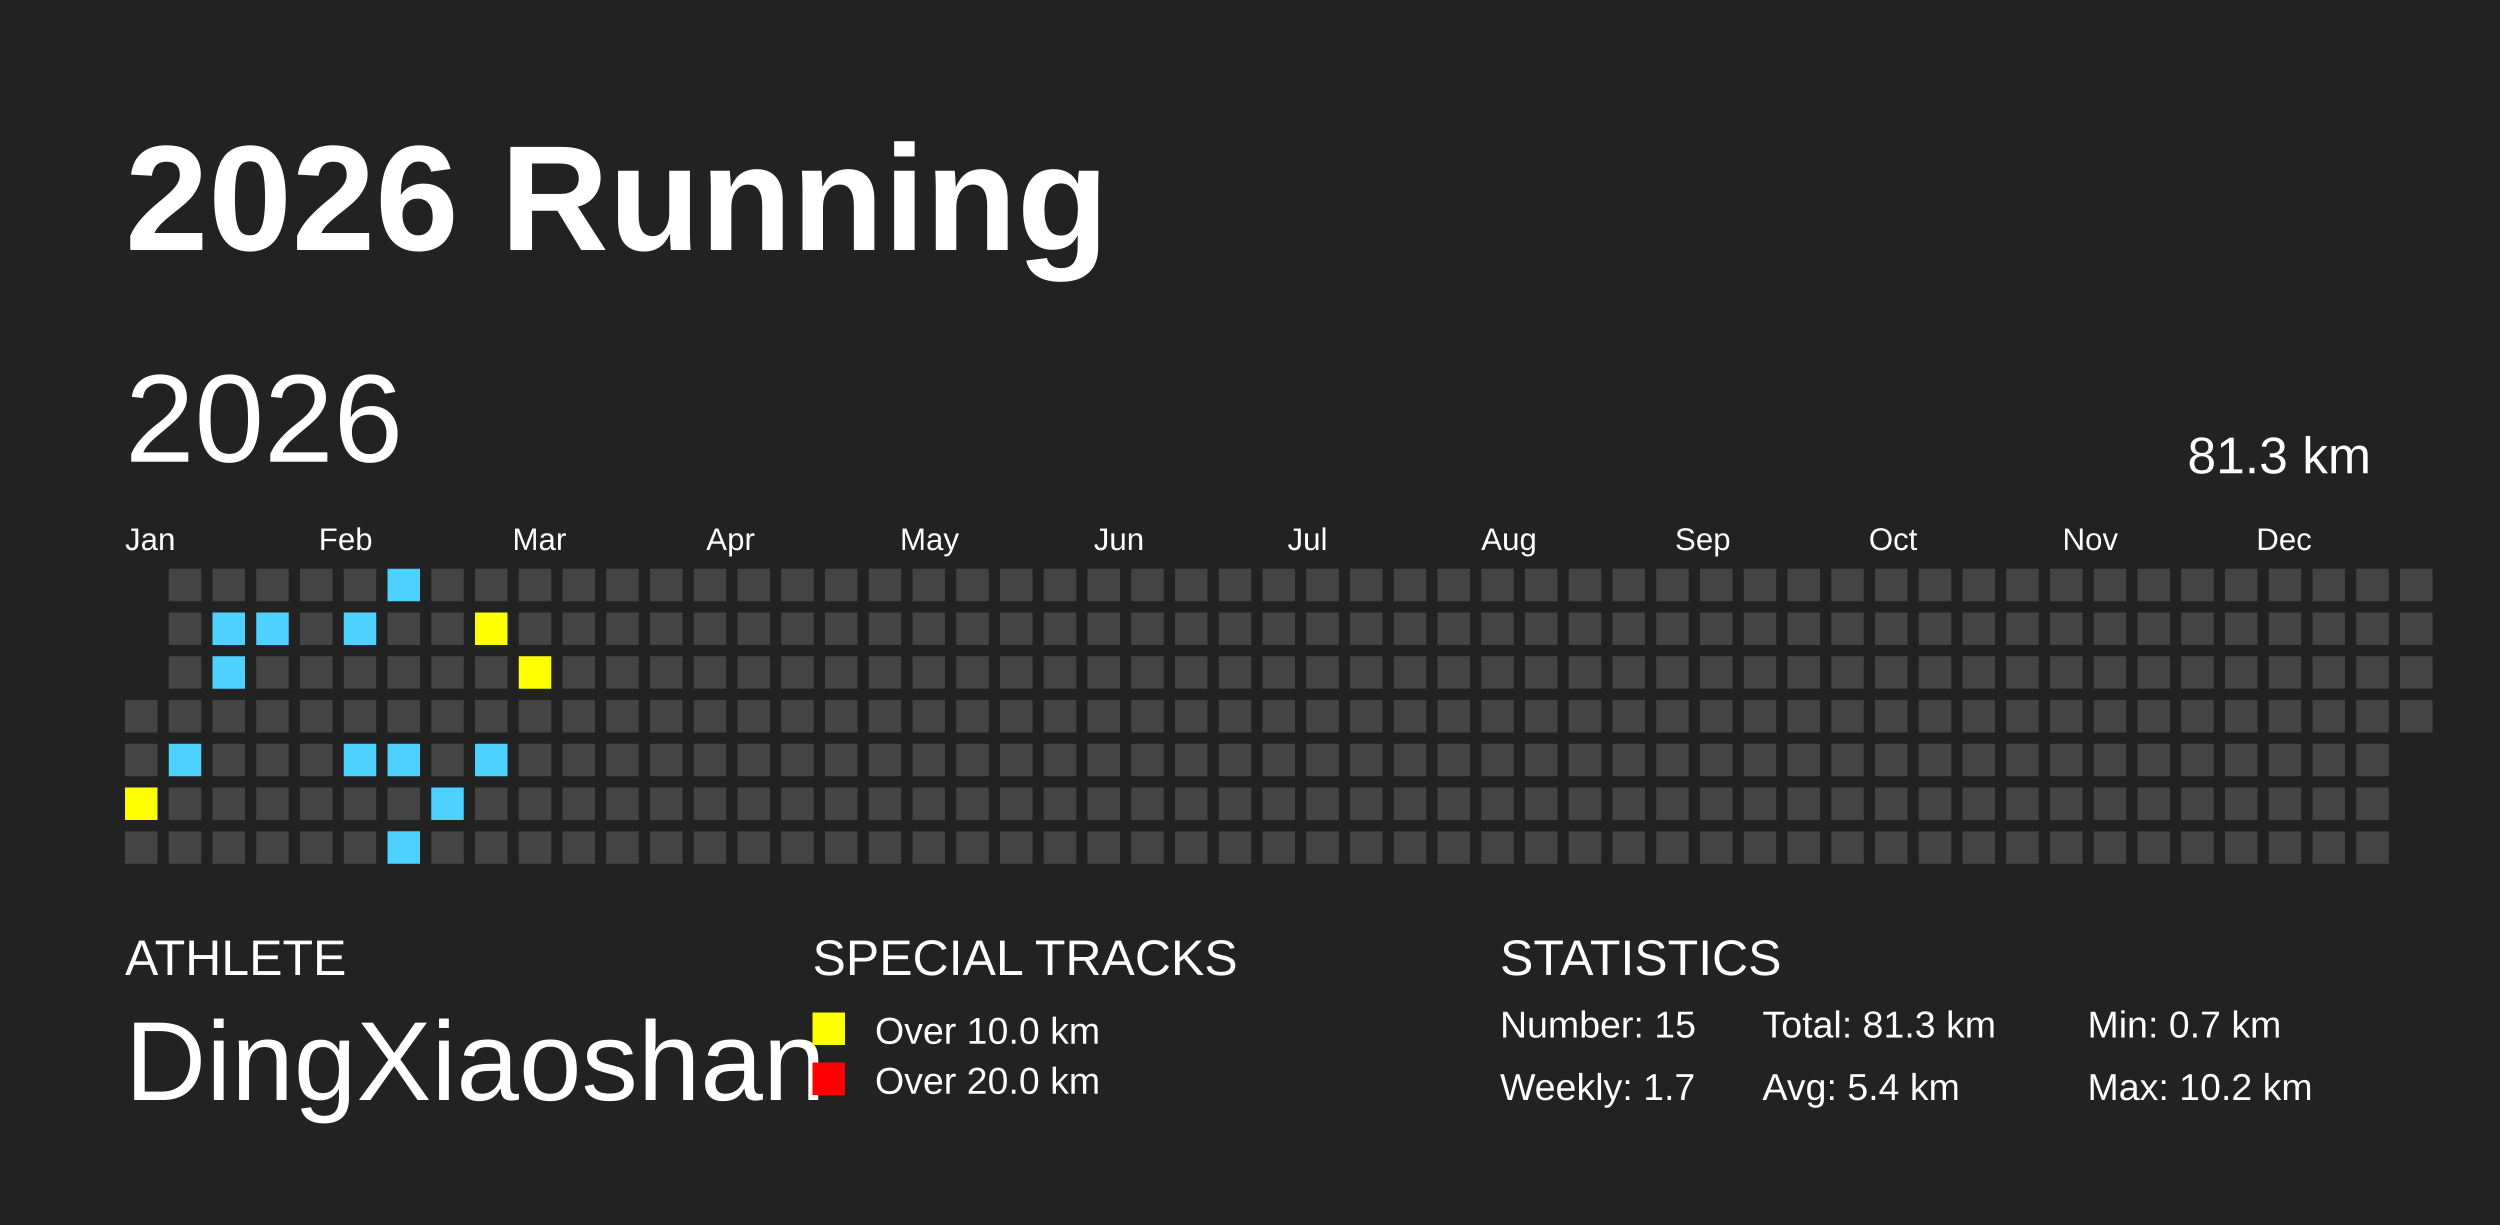
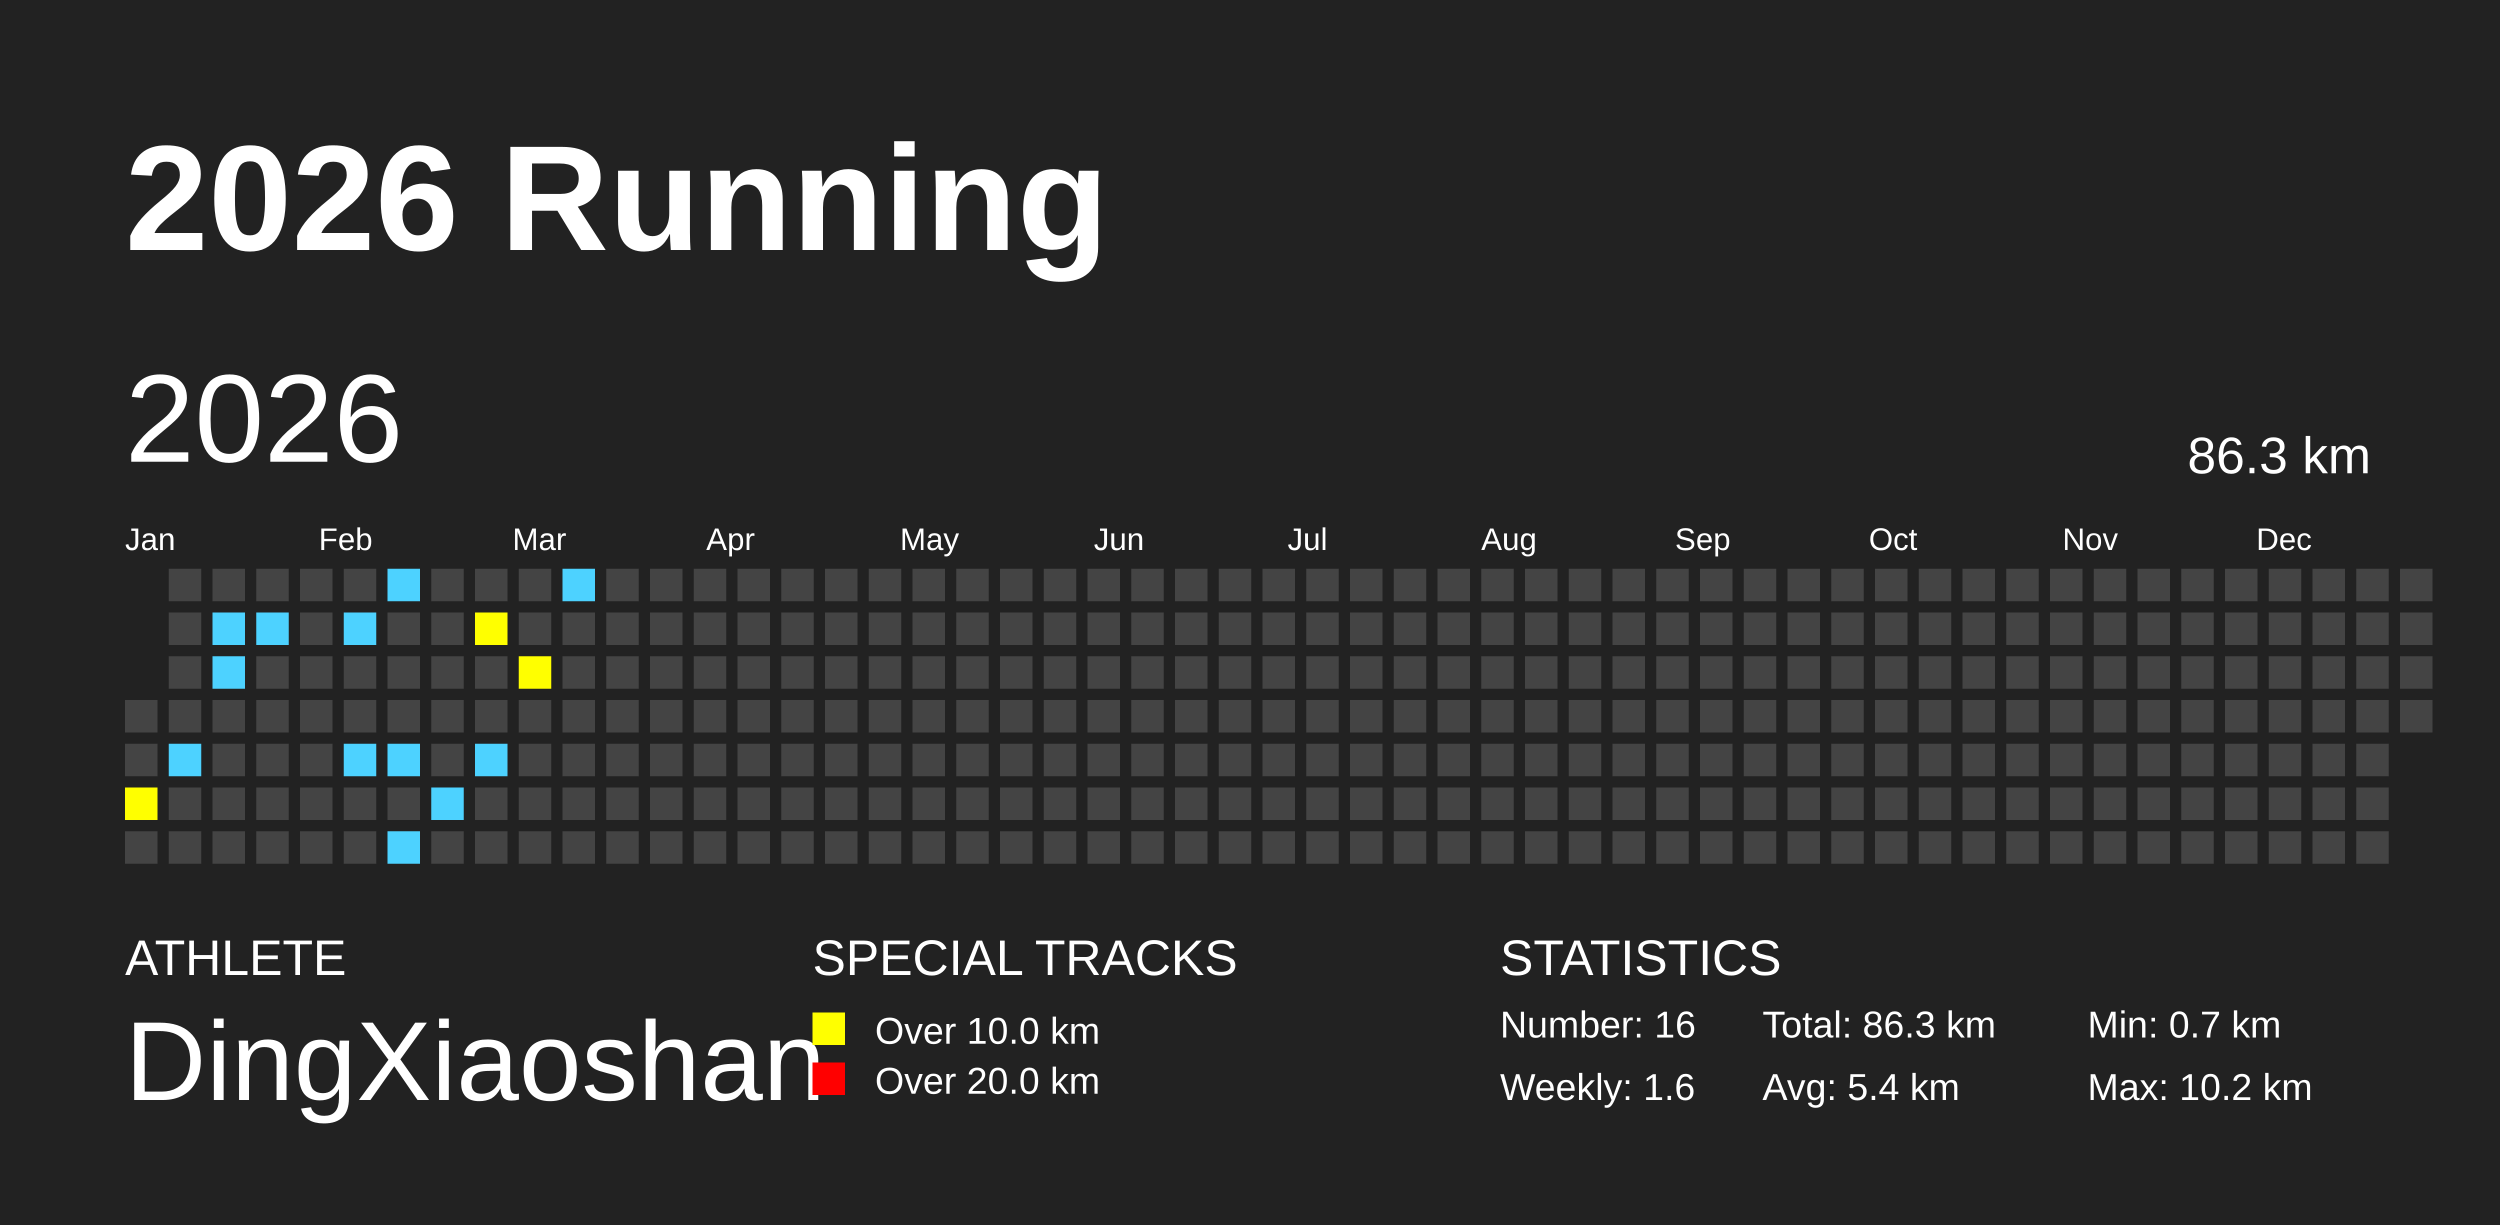
<svg xmlns="http://www.w3.org/2000/svg" baseProfile="full" height="98mm" version="1.1" viewBox="0,0,200,98" width="200mm">
  <defs />
  <rect fill="#222222" height="98" width="200" x="0" y="0" />
  <text fill="#FFFFFF" style="font-size:12px; font-family:Arial; font-weight:bold;" x="10" y="20">2026 Running</text>
  <text fill="#FFFFFF" style="font-size:4px; font-family:Arial" x="10" y="78">ATHLETE</text>
  <text fill="#FFFFFF" style="font-size:9px; font-family:Arial" x="10" y="88">DingXiaoshan</text>
  <text fill="#FFFFFF" style="font-size:4px; font-family:Arial" x="65" y="78">SPECIAL TRACKS</text>
  <rect fill="yellow" height="2.6" width="2.6" x="65" y="81" />
  <text fill="#FFFFFF" style="font-size:3px; font-family:Arial" x="70" y="83.5">Over 10.0 km</text>
  <rect fill="red" height="2.6" width="2.6" x="65" y="85" />
  <text fill="#FFFFFF" style="font-size:3px; font-family:Arial" x="70" y="87.5">Over 20.0 km</text>
  <text fill="#FFFFFF" style="font-size:4px; font-family:Arial" x="120" y="78">STATISTICS</text>
-   <text fill="#FFFFFF" style="font-size:3px; font-family:Arial" x="120" y="83">Number: 15</text>
-   <text fill="#FFFFFF" style="font-size:3px; font-family:Arial" x="120" y="88">Weekly: 1.7</text>
-   <text fill="#FFFFFF" style="font-size:3px; font-family:Arial" x="141" y="83">Total: 81.3 km</text>
+   <text fill="#FFFFFF" style="font-size:3px; font-family:Arial" x="120" y="83">Number: 16</text>
+   <text fill="#FFFFFF" style="font-size:3px; font-family:Arial" x="120" y="88">Weekly: 1.6</text>
+   <text fill="#FFFFFF" style="font-size:3px; font-family:Arial" x="141" y="83">Total: 86.3 km</text>
  <text fill="#FFFFFF" style="font-size:3px; font-family:Arial" x="141" y="88">Avg: 5.4 km</text>
  <text fill="#FFFFFF" style="font-size:3px; font-family:Arial" x="167" y="83">Min: 0.7 km</text>
  <text fill="#FFFFFF" style="font-size:3px; font-family:Arial" x="167" y="88">Max: 10.2 km</text>
  <text dominant-baseline="hanging" fill="#FFFFFF" style="font-size:10.0px; font-family:Arial;" x="10" y="30">2026</text>
-   <text dominant-baseline="hanging" fill="#FFFFFF" style="font-size:4.125px; font-family:Arial;" x="175" y="35">81.3 km</text>
+   <text dominant-baseline="hanging" fill="#FFFFFF" style="font-size:4.125px; font-family:Arial;" x="175" y="35">86.3 km</text>
  <text fill="#FFFFFF" style="font-size:2.5px; font-family:Arial" x="10.0" y="44">Jan</text>
  <text fill="#FFFFFF" style="font-size:2.5px; font-family:Arial" x="25.5" y="44">Feb</text>
  <text fill="#FFFFFF" style="font-size:2.5px; font-family:Arial" x="41.0" y="44">Mar</text>
  <text fill="#FFFFFF" style="font-size:2.5px; font-family:Arial" x="56.5" y="44">Apr</text>
  <text fill="#FFFFFF" style="font-size:2.5px; font-family:Arial" x="72.0" y="44">May</text>
  <text fill="#FFFFFF" style="font-size:2.5px; font-family:Arial" x="87.5" y="44">Jun</text>
  <text fill="#FFFFFF" style="font-size:2.5px; font-family:Arial" x="103.0" y="44">Jul</text>
  <text fill="#FFFFFF" style="font-size:2.5px; font-family:Arial" x="118.5" y="44">Aug</text>
  <text fill="#FFFFFF" style="font-size:2.5px; font-family:Arial" x="134.0" y="44">Sep</text>
  <text fill="#FFFFFF" style="font-size:2.5px; font-family:Arial" x="149.5" y="44">Oct</text>
  <text fill="#FFFFFF" style="font-size:2.5px; font-family:Arial" x="165.0" y="44">Nov</text>
  <text fill="#FFFFFF" style="font-size:2.5px; font-family:Arial" x="180.5" y="44">Dec</text>
  <rect fill="#444444" height="2.6" width="2.6" x="10.0" y="56.0" />
  <rect fill="#444444" height="2.6" width="2.6" x="10.0" y="59.5" />
  <rect fill="yellow" height="2.6" width="2.6" x="10.0" y="63.0" />
  <rect fill="#444444" height="2.6" width="2.6" x="10.0" y="66.5" />
  <rect fill="#444444" height="2.6" width="2.6" x="13.5" y="45.5" />
  <rect fill="#444444" height="2.6" width="2.6" x="13.5" y="49.0" />
  <rect fill="#444444" height="2.6" width="2.6" x="13.5" y="52.5" />
  <rect fill="#444444" height="2.6" width="2.6" x="13.5" y="56.0" />
  <rect fill="#4DD2FF" height="2.6" width="2.6" x="13.5" y="59.5" />
  <rect fill="#444444" height="2.6" width="2.6" x="13.5" y="63.0" />
  <rect fill="#444444" height="2.6" width="2.6" x="13.5" y="66.5" />
  <rect fill="#444444" height="2.6" width="2.6" x="17.0" y="45.5" />
  <rect fill="#4DD2FF" height="2.6" width="2.6" x="17.0" y="49.0" />
  <rect fill="#4DD2FF" height="2.6" width="2.6" x="17.0" y="52.5" />
  <rect fill="#444444" height="2.6" width="2.6" x="17.0" y="56.0" />
  <rect fill="#444444" height="2.6" width="2.6" x="17.0" y="59.5" />
  <rect fill="#444444" height="2.6" width="2.6" x="17.0" y="63.0" />
  <rect fill="#444444" height="2.6" width="2.6" x="17.0" y="66.5" />
  <rect fill="#444444" height="2.6" width="2.6" x="20.5" y="45.5" />
  <rect fill="#4DD2FF" height="2.6" width="2.6" x="20.5" y="49.0" />
  <rect fill="#444444" height="2.6" width="2.6" x="20.5" y="52.5" />
  <rect fill="#444444" height="2.6" width="2.6" x="20.5" y="56.0" />
  <rect fill="#444444" height="2.6" width="2.6" x="20.5" y="59.5" />
  <rect fill="#444444" height="2.6" width="2.6" x="20.5" y="63.0" />
  <rect fill="#444444" height="2.6" width="2.6" x="20.5" y="66.5" />
  <rect fill="#444444" height="2.6" width="2.6" x="24.0" y="45.5" />
  <rect fill="#444444" height="2.6" width="2.6" x="24.0" y="49.0" />
  <rect fill="#444444" height="2.6" width="2.6" x="24.0" y="52.5" />
  <rect fill="#444444" height="2.6" width="2.6" x="24.0" y="56.0" />
  <rect fill="#444444" height="2.6" width="2.6" x="24.0" y="59.5" />
  <rect fill="#444444" height="2.6" width="2.6" x="24.0" y="63.0" />
  <rect fill="#444444" height="2.6" width="2.6" x="24.0" y="66.5" />
  <rect fill="#444444" height="2.6" width="2.6" x="27.5" y="45.5" />
  <rect fill="#4DD2FF" height="2.6" width="2.6" x="27.5" y="49.0" />
  <rect fill="#444444" height="2.6" width="2.6" x="27.5" y="52.5" />
  <rect fill="#444444" height="2.6" width="2.6" x="27.5" y="56.0" />
  <rect fill="#4DD2FF" height="2.6" width="2.6" x="27.5" y="59.5" />
  <rect fill="#444444" height="2.6" width="2.6" x="27.5" y="63.0" />
  <rect fill="#444444" height="2.6" width="2.6" x="27.5" y="66.5" />
  <rect fill="#4DD2FF" height="2.6" width="2.6" x="31.0" y="45.5" />
  <rect fill="#444444" height="2.6" width="2.6" x="31.0" y="49.0" />
  <rect fill="#444444" height="2.6" width="2.6" x="31.0" y="52.5" />
  <rect fill="#444444" height="2.6" width="2.6" x="31.0" y="56.0" />
  <rect fill="#4DD2FF" height="2.6" width="2.6" x="31.0" y="59.5" />
  <rect fill="#444444" height="2.6" width="2.6" x="31.0" y="63.0" />
  <rect fill="#4DD2FF" height="2.6" width="2.6" x="31.0" y="66.5" />
  <rect fill="#444444" height="2.6" width="2.6" x="34.5" y="45.5" />
  <rect fill="#444444" height="2.6" width="2.6" x="34.5" y="49.0" />
  <rect fill="#444444" height="2.6" width="2.6" x="34.5" y="52.5" />
  <rect fill="#444444" height="2.6" width="2.6" x="34.5" y="56.0" />
  <rect fill="#444444" height="2.6" width="2.6" x="34.5" y="59.5" />
  <rect fill="#4DD2FF" height="2.6" width="2.6" x="34.5" y="63.0" />
  <rect fill="#444444" height="2.6" width="2.6" x="34.5" y="66.5" />
  <rect fill="#444444" height="2.6" width="2.6" x="38.0" y="45.5" />
  <rect fill="yellow" height="2.6" width="2.6" x="38.0" y="49.0" />
  <rect fill="#444444" height="2.6" width="2.6" x="38.0" y="52.5" />
  <rect fill="#444444" height="2.6" width="2.6" x="38.0" y="56.0" />
  <rect fill="#4DD2FF" height="2.6" width="2.6" x="38.0" y="59.5" />
  <rect fill="#444444" height="2.6" width="2.6" x="38.0" y="63.0" />
  <rect fill="#444444" height="2.6" width="2.6" x="38.0" y="66.5" />
  <rect fill="#444444" height="2.6" width="2.6" x="41.5" y="45.5" />
  <rect fill="#444444" height="2.6" width="2.6" x="41.5" y="49.0" />
  <rect fill="yellow" height="2.6" width="2.6" x="41.5" y="52.5" />
  <rect fill="#444444" height="2.6" width="2.6" x="41.5" y="56.0" />
  <rect fill="#444444" height="2.6" width="2.6" x="41.5" y="59.5" />
  <rect fill="#444444" height="2.6" width="2.6" x="41.5" y="63.0" />
  <rect fill="#444444" height="2.6" width="2.6" x="41.5" y="66.5" />
-   <rect fill="#444444" height="2.6" width="2.6" x="45.0" y="45.5" />
+   <rect fill="#4DD2FF" height="2.6" width="2.6" x="45.0" y="45.5" />
  <rect fill="#444444" height="2.6" width="2.6" x="45.0" y="49.0" />
  <rect fill="#444444" height="2.6" width="2.6" x="45.0" y="52.5" />
  <rect fill="#444444" height="2.6" width="2.6" x="45.0" y="56.0" />
  <rect fill="#444444" height="2.6" width="2.6" x="45.0" y="59.5" />
  <rect fill="#444444" height="2.6" width="2.6" x="45.0" y="63.0" />
  <rect fill="#444444" height="2.6" width="2.6" x="45.0" y="66.5" />
  <rect fill="#444444" height="2.6" width="2.6" x="48.5" y="45.5" />
  <rect fill="#444444" height="2.6" width="2.6" x="48.5" y="49.0" />
  <rect fill="#444444" height="2.6" width="2.6" x="48.5" y="52.5" />
  <rect fill="#444444" height="2.6" width="2.6" x="48.5" y="56.0" />
  <rect fill="#444444" height="2.6" width="2.6" x="48.5" y="59.5" />
  <rect fill="#444444" height="2.6" width="2.6" x="48.5" y="63.0" />
  <rect fill="#444444" height="2.6" width="2.6" x="48.5" y="66.5" />
  <rect fill="#444444" height="2.6" width="2.6" x="52.0" y="45.5" />
  <rect fill="#444444" height="2.6" width="2.6" x="52.0" y="49.0" />
  <rect fill="#444444" height="2.6" width="2.6" x="52.0" y="52.5" />
  <rect fill="#444444" height="2.6" width="2.6" x="52.0" y="56.0" />
  <rect fill="#444444" height="2.6" width="2.6" x="52.0" y="59.5" />
  <rect fill="#444444" height="2.6" width="2.6" x="52.0" y="63.0" />
  <rect fill="#444444" height="2.6" width="2.6" x="52.0" y="66.5" />
  <rect fill="#444444" height="2.6" width="2.6" x="55.5" y="45.5" />
  <rect fill="#444444" height="2.6" width="2.6" x="55.5" y="49.0" />
  <rect fill="#444444" height="2.6" width="2.6" x="55.5" y="52.5" />
  <rect fill="#444444" height="2.6" width="2.6" x="55.5" y="56.0" />
  <rect fill="#444444" height="2.6" width="2.6" x="55.5" y="59.5" />
  <rect fill="#444444" height="2.6" width="2.6" x="55.5" y="63.0" />
  <rect fill="#444444" height="2.6" width="2.6" x="55.5" y="66.5" />
  <rect fill="#444444" height="2.6" width="2.6" x="59.0" y="45.5" />
  <rect fill="#444444" height="2.6" width="2.6" x="59.0" y="49.0" />
  <rect fill="#444444" height="2.6" width="2.6" x="59.0" y="52.5" />
  <rect fill="#444444" height="2.6" width="2.6" x="59.0" y="56.0" />
  <rect fill="#444444" height="2.6" width="2.6" x="59.0" y="59.5" />
  <rect fill="#444444" height="2.6" width="2.6" x="59.0" y="63.0" />
  <rect fill="#444444" height="2.6" width="2.6" x="59.0" y="66.5" />
  <rect fill="#444444" height="2.6" width="2.6" x="62.5" y="45.5" />
  <rect fill="#444444" height="2.6" width="2.6" x="62.5" y="49.0" />
  <rect fill="#444444" height="2.6" width="2.6" x="62.5" y="52.5" />
  <rect fill="#444444" height="2.6" width="2.6" x="62.5" y="56.0" />
  <rect fill="#444444" height="2.6" width="2.6" x="62.5" y="59.5" />
  <rect fill="#444444" height="2.6" width="2.6" x="62.5" y="63.0" />
  <rect fill="#444444" height="2.6" width="2.6" x="62.5" y="66.5" />
  <rect fill="#444444" height="2.6" width="2.6" x="66.0" y="45.5" />
  <rect fill="#444444" height="2.6" width="2.6" x="66.0" y="49.0" />
  <rect fill="#444444" height="2.6" width="2.6" x="66.0" y="52.5" />
  <rect fill="#444444" height="2.6" width="2.6" x="66.0" y="56.0" />
  <rect fill="#444444" height="2.6" width="2.6" x="66.0" y="59.5" />
  <rect fill="#444444" height="2.6" width="2.6" x="66.0" y="63.0" />
  <rect fill="#444444" height="2.6" width="2.6" x="66.0" y="66.5" />
  <rect fill="#444444" height="2.6" width="2.6" x="69.5" y="45.5" />
  <rect fill="#444444" height="2.6" width="2.6" x="69.5" y="49.0" />
  <rect fill="#444444" height="2.6" width="2.6" x="69.5" y="52.5" />
  <rect fill="#444444" height="2.6" width="2.6" x="69.5" y="56.0" />
  <rect fill="#444444" height="2.6" width="2.6" x="69.5" y="59.5" />
  <rect fill="#444444" height="2.6" width="2.6" x="69.5" y="63.0" />
  <rect fill="#444444" height="2.6" width="2.6" x="69.5" y="66.5" />
  <rect fill="#444444" height="2.6" width="2.6" x="73.0" y="45.5" />
  <rect fill="#444444" height="2.6" width="2.6" x="73.0" y="49.0" />
  <rect fill="#444444" height="2.6" width="2.6" x="73.0" y="52.5" />
  <rect fill="#444444" height="2.6" width="2.6" x="73.0" y="56.0" />
  <rect fill="#444444" height="2.6" width="2.6" x="73.0" y="59.5" />
  <rect fill="#444444" height="2.6" width="2.6" x="73.0" y="63.0" />
  <rect fill="#444444" height="2.6" width="2.6" x="73.0" y="66.5" />
  <rect fill="#444444" height="2.6" width="2.6" x="76.5" y="45.5" />
  <rect fill="#444444" height="2.6" width="2.6" x="76.5" y="49.0" />
  <rect fill="#444444" height="2.6" width="2.6" x="76.5" y="52.5" />
  <rect fill="#444444" height="2.6" width="2.6" x="76.5" y="56.0" />
  <rect fill="#444444" height="2.6" width="2.6" x="76.5" y="59.5" />
  <rect fill="#444444" height="2.6" width="2.6" x="76.5" y="63.0" />
  <rect fill="#444444" height="2.6" width="2.6" x="76.5" y="66.5" />
  <rect fill="#444444" height="2.6" width="2.6" x="80.0" y="45.5" />
  <rect fill="#444444" height="2.6" width="2.6" x="80.0" y="49.0" />
  <rect fill="#444444" height="2.6" width="2.6" x="80.0" y="52.5" />
  <rect fill="#444444" height="2.6" width="2.6" x="80.0" y="56.0" />
  <rect fill="#444444" height="2.6" width="2.6" x="80.0" y="59.5" />
  <rect fill="#444444" height="2.6" width="2.6" x="80.0" y="63.0" />
  <rect fill="#444444" height="2.6" width="2.6" x="80.0" y="66.5" />
  <rect fill="#444444" height="2.6" width="2.6" x="83.5" y="45.5" />
  <rect fill="#444444" height="2.6" width="2.6" x="83.5" y="49.0" />
  <rect fill="#444444" height="2.6" width="2.6" x="83.5" y="52.5" />
  <rect fill="#444444" height="2.6" width="2.6" x="83.5" y="56.0" />
  <rect fill="#444444" height="2.6" width="2.6" x="83.5" y="59.5" />
  <rect fill="#444444" height="2.6" width="2.6" x="83.5" y="63.0" />
  <rect fill="#444444" height="2.6" width="2.6" x="83.5" y="66.5" />
  <rect fill="#444444" height="2.6" width="2.6" x="87.0" y="45.5" />
  <rect fill="#444444" height="2.6" width="2.6" x="87.0" y="49.0" />
  <rect fill="#444444" height="2.6" width="2.6" x="87.0" y="52.5" />
  <rect fill="#444444" height="2.6" width="2.6" x="87.0" y="56.0" />
  <rect fill="#444444" height="2.6" width="2.6" x="87.0" y="59.5" />
  <rect fill="#444444" height="2.6" width="2.6" x="87.0" y="63.0" />
  <rect fill="#444444" height="2.6" width="2.6" x="87.0" y="66.5" />
  <rect fill="#444444" height="2.6" width="2.6" x="90.5" y="45.5" />
  <rect fill="#444444" height="2.6" width="2.6" x="90.5" y="49.0" />
  <rect fill="#444444" height="2.6" width="2.6" x="90.5" y="52.5" />
  <rect fill="#444444" height="2.6" width="2.6" x="90.5" y="56.0" />
  <rect fill="#444444" height="2.6" width="2.6" x="90.5" y="59.5" />
  <rect fill="#444444" height="2.6" width="2.6" x="90.5" y="63.0" />
  <rect fill="#444444" height="2.6" width="2.6" x="90.5" y="66.5" />
  <rect fill="#444444" height="2.6" width="2.6" x="94.0" y="45.5" />
  <rect fill="#444444" height="2.6" width="2.6" x="94.0" y="49.0" />
  <rect fill="#444444" height="2.6" width="2.6" x="94.0" y="52.5" />
  <rect fill="#444444" height="2.6" width="2.6" x="94.0" y="56.0" />
  <rect fill="#444444" height="2.6" width="2.6" x="94.0" y="59.5" />
  <rect fill="#444444" height="2.6" width="2.6" x="94.0" y="63.0" />
  <rect fill="#444444" height="2.6" width="2.6" x="94.0" y="66.5" />
  <rect fill="#444444" height="2.6" width="2.6" x="97.5" y="45.5" />
  <rect fill="#444444" height="2.6" width="2.6" x="97.5" y="49.0" />
  <rect fill="#444444" height="2.6" width="2.6" x="97.5" y="52.5" />
  <rect fill="#444444" height="2.6" width="2.6" x="97.5" y="56.0" />
  <rect fill="#444444" height="2.6" width="2.6" x="97.5" y="59.5" />
  <rect fill="#444444" height="2.6" width="2.6" x="97.5" y="63.0" />
  <rect fill="#444444" height="2.6" width="2.6" x="97.5" y="66.5" />
  <rect fill="#444444" height="2.6" width="2.6" x="101.0" y="45.5" />
  <rect fill="#444444" height="2.6" width="2.6" x="101.0" y="49.0" />
  <rect fill="#444444" height="2.6" width="2.6" x="101.0" y="52.5" />
  <rect fill="#444444" height="2.6" width="2.6" x="101.0" y="56.0" />
  <rect fill="#444444" height="2.6" width="2.6" x="101.0" y="59.5" />
  <rect fill="#444444" height="2.6" width="2.6" x="101.0" y="63.0" />
  <rect fill="#444444" height="2.6" width="2.6" x="101.0" y="66.5" />
  <rect fill="#444444" height="2.6" width="2.6" x="104.5" y="45.5" />
  <rect fill="#444444" height="2.6" width="2.6" x="104.5" y="49.0" />
  <rect fill="#444444" height="2.6" width="2.6" x="104.5" y="52.5" />
  <rect fill="#444444" height="2.6" width="2.6" x="104.5" y="56.0" />
  <rect fill="#444444" height="2.6" width="2.6" x="104.5" y="59.5" />
  <rect fill="#444444" height="2.6" width="2.6" x="104.5" y="63.0" />
  <rect fill="#444444" height="2.6" width="2.6" x="104.5" y="66.5" />
  <rect fill="#444444" height="2.6" width="2.6" x="108.0" y="45.5" />
  <rect fill="#444444" height="2.6" width="2.6" x="108.0" y="49.0" />
  <rect fill="#444444" height="2.6" width="2.6" x="108.0" y="52.5" />
  <rect fill="#444444" height="2.6" width="2.6" x="108.0" y="56.0" />
  <rect fill="#444444" height="2.6" width="2.6" x="108.0" y="59.5" />
  <rect fill="#444444" height="2.6" width="2.6" x="108.0" y="63.0" />
  <rect fill="#444444" height="2.6" width="2.6" x="108.0" y="66.5" />
  <rect fill="#444444" height="2.6" width="2.6" x="111.5" y="45.5" />
  <rect fill="#444444" height="2.6" width="2.6" x="111.5" y="49.0" />
  <rect fill="#444444" height="2.6" width="2.6" x="111.5" y="52.5" />
  <rect fill="#444444" height="2.6" width="2.6" x="111.5" y="56.0" />
  <rect fill="#444444" height="2.6" width="2.6" x="111.5" y="59.5" />
  <rect fill="#444444" height="2.6" width="2.6" x="111.5" y="63.0" />
  <rect fill="#444444" height="2.6" width="2.6" x="111.5" y="66.5" />
  <rect fill="#444444" height="2.6" width="2.6" x="115.0" y="45.5" />
  <rect fill="#444444" height="2.6" width="2.6" x="115.0" y="49.0" />
  <rect fill="#444444" height="2.6" width="2.6" x="115.0" y="52.5" />
  <rect fill="#444444" height="2.6" width="2.6" x="115.0" y="56.0" />
  <rect fill="#444444" height="2.6" width="2.6" x="115.0" y="59.5" />
  <rect fill="#444444" height="2.6" width="2.6" x="115.0" y="63.0" />
  <rect fill="#444444" height="2.6" width="2.6" x="115.0" y="66.5" />
  <rect fill="#444444" height="2.6" width="2.6" x="118.5" y="45.5" />
  <rect fill="#444444" height="2.6" width="2.6" x="118.5" y="49.0" />
  <rect fill="#444444" height="2.6" width="2.6" x="118.5" y="52.5" />
  <rect fill="#444444" height="2.6" width="2.6" x="118.5" y="56.0" />
  <rect fill="#444444" height="2.6" width="2.6" x="118.5" y="59.5" />
  <rect fill="#444444" height="2.6" width="2.6" x="118.5" y="63.0" />
  <rect fill="#444444" height="2.6" width="2.6" x="118.5" y="66.5" />
  <rect fill="#444444" height="2.6" width="2.6" x="122.0" y="45.5" />
  <rect fill="#444444" height="2.6" width="2.6" x="122.0" y="49.0" />
  <rect fill="#444444" height="2.6" width="2.6" x="122.0" y="52.5" />
  <rect fill="#444444" height="2.6" width="2.6" x="122.0" y="56.0" />
  <rect fill="#444444" height="2.6" width="2.6" x="122.0" y="59.5" />
  <rect fill="#444444" height="2.6" width="2.6" x="122.0" y="63.0" />
  <rect fill="#444444" height="2.6" width="2.6" x="122.0" y="66.5" />
  <rect fill="#444444" height="2.6" width="2.6" x="125.5" y="45.5" />
  <rect fill="#444444" height="2.6" width="2.6" x="125.5" y="49.0" />
  <rect fill="#444444" height="2.6" width="2.6" x="125.5" y="52.5" />
  <rect fill="#444444" height="2.6" width="2.6" x="125.5" y="56.0" />
  <rect fill="#444444" height="2.6" width="2.6" x="125.5" y="59.5" />
  <rect fill="#444444" height="2.6" width="2.6" x="125.5" y="63.0" />
  <rect fill="#444444" height="2.6" width="2.6" x="125.5" y="66.5" />
  <rect fill="#444444" height="2.6" width="2.6" x="129.0" y="45.5" />
  <rect fill="#444444" height="2.6" width="2.6" x="129.0" y="49.0" />
  <rect fill="#444444" height="2.6" width="2.6" x="129.0" y="52.5" />
  <rect fill="#444444" height="2.6" width="2.6" x="129.0" y="56.0" />
  <rect fill="#444444" height="2.6" width="2.6" x="129.0" y="59.5" />
  <rect fill="#444444" height="2.6" width="2.6" x="129.0" y="63.0" />
  <rect fill="#444444" height="2.6" width="2.6" x="129.0" y="66.5" />
  <rect fill="#444444" height="2.6" width="2.6" x="132.5" y="45.5" />
  <rect fill="#444444" height="2.6" width="2.6" x="132.5" y="49.0" />
  <rect fill="#444444" height="2.6" width="2.6" x="132.5" y="52.5" />
  <rect fill="#444444" height="2.6" width="2.6" x="132.5" y="56.0" />
  <rect fill="#444444" height="2.6" width="2.6" x="132.5" y="59.5" />
  <rect fill="#444444" height="2.6" width="2.6" x="132.5" y="63.0" />
  <rect fill="#444444" height="2.6" width="2.6" x="132.5" y="66.5" />
  <rect fill="#444444" height="2.6" width="2.6" x="136.0" y="45.5" />
  <rect fill="#444444" height="2.6" width="2.6" x="136.0" y="49.0" />
  <rect fill="#444444" height="2.6" width="2.6" x="136.0" y="52.5" />
  <rect fill="#444444" height="2.6" width="2.6" x="136.0" y="56.0" />
  <rect fill="#444444" height="2.6" width="2.6" x="136.0" y="59.5" />
  <rect fill="#444444" height="2.6" width="2.6" x="136.0" y="63.0" />
  <rect fill="#444444" height="2.6" width="2.6" x="136.0" y="66.5" />
  <rect fill="#444444" height="2.6" width="2.6" x="139.5" y="45.5" />
  <rect fill="#444444" height="2.6" width="2.6" x="139.5" y="49.0" />
  <rect fill="#444444" height="2.6" width="2.6" x="139.5" y="52.5" />
  <rect fill="#444444" height="2.6" width="2.6" x="139.5" y="56.0" />
  <rect fill="#444444" height="2.6" width="2.6" x="139.5" y="59.5" />
  <rect fill="#444444" height="2.6" width="2.6" x="139.5" y="63.0" />
  <rect fill="#444444" height="2.6" width="2.6" x="139.5" y="66.5" />
  <rect fill="#444444" height="2.6" width="2.6" x="143.0" y="45.5" />
  <rect fill="#444444" height="2.6" width="2.6" x="143.0" y="49.0" />
  <rect fill="#444444" height="2.6" width="2.6" x="143.0" y="52.5" />
  <rect fill="#444444" height="2.6" width="2.6" x="143.0" y="56.0" />
  <rect fill="#444444" height="2.6" width="2.6" x="143.0" y="59.5" />
  <rect fill="#444444" height="2.6" width="2.6" x="143.0" y="63.0" />
  <rect fill="#444444" height="2.6" width="2.6" x="143.0" y="66.5" />
  <rect fill="#444444" height="2.6" width="2.6" x="146.5" y="45.5" />
  <rect fill="#444444" height="2.6" width="2.6" x="146.5" y="49.0" />
  <rect fill="#444444" height="2.6" width="2.6" x="146.5" y="52.5" />
  <rect fill="#444444" height="2.6" width="2.6" x="146.5" y="56.0" />
  <rect fill="#444444" height="2.6" width="2.6" x="146.5" y="59.5" />
  <rect fill="#444444" height="2.6" width="2.6" x="146.5" y="63.0" />
  <rect fill="#444444" height="2.6" width="2.6" x="146.5" y="66.5" />
  <rect fill="#444444" height="2.6" width="2.6" x="150.0" y="45.5" />
  <rect fill="#444444" height="2.6" width="2.6" x="150.0" y="49.0" />
  <rect fill="#444444" height="2.6" width="2.6" x="150.0" y="52.5" />
  <rect fill="#444444" height="2.6" width="2.6" x="150.0" y="56.0" />
  <rect fill="#444444" height="2.6" width="2.6" x="150.0" y="59.5" />
  <rect fill="#444444" height="2.6" width="2.6" x="150.0" y="63.0" />
  <rect fill="#444444" height="2.6" width="2.6" x="150.0" y="66.5" />
  <rect fill="#444444" height="2.6" width="2.6" x="153.5" y="45.5" />
  <rect fill="#444444" height="2.6" width="2.6" x="153.5" y="49.0" />
  <rect fill="#444444" height="2.6" width="2.6" x="153.5" y="52.5" />
  <rect fill="#444444" height="2.6" width="2.6" x="153.5" y="56.0" />
  <rect fill="#444444" height="2.6" width="2.6" x="153.5" y="59.5" />
  <rect fill="#444444" height="2.6" width="2.6" x="153.5" y="63.0" />
  <rect fill="#444444" height="2.6" width="2.6" x="153.5" y="66.5" />
  <rect fill="#444444" height="2.6" width="2.6" x="157.0" y="45.5" />
  <rect fill="#444444" height="2.6" width="2.6" x="157.0" y="49.0" />
  <rect fill="#444444" height="2.6" width="2.6" x="157.0" y="52.5" />
  <rect fill="#444444" height="2.6" width="2.6" x="157.0" y="56.0" />
  <rect fill="#444444" height="2.6" width="2.6" x="157.0" y="59.5" />
  <rect fill="#444444" height="2.6" width="2.6" x="157.0" y="63.0" />
  <rect fill="#444444" height="2.6" width="2.6" x="157.0" y="66.5" />
  <rect fill="#444444" height="2.6" width="2.6" x="160.5" y="45.5" />
  <rect fill="#444444" height="2.6" width="2.6" x="160.5" y="49.0" />
  <rect fill="#444444" height="2.6" width="2.6" x="160.5" y="52.5" />
  <rect fill="#444444" height="2.6" width="2.6" x="160.5" y="56.0" />
  <rect fill="#444444" height="2.6" width="2.6" x="160.5" y="59.5" />
  <rect fill="#444444" height="2.6" width="2.6" x="160.5" y="63.0" />
  <rect fill="#444444" height="2.6" width="2.6" x="160.5" y="66.5" />
  <rect fill="#444444" height="2.6" width="2.6" x="164.0" y="45.5" />
  <rect fill="#444444" height="2.6" width="2.6" x="164.0" y="49.0" />
  <rect fill="#444444" height="2.6" width="2.6" x="164.0" y="52.5" />
  <rect fill="#444444" height="2.6" width="2.6" x="164.0" y="56.0" />
  <rect fill="#444444" height="2.6" width="2.6" x="164.0" y="59.5" />
  <rect fill="#444444" height="2.6" width="2.6" x="164.0" y="63.0" />
  <rect fill="#444444" height="2.6" width="2.6" x="164.0" y="66.5" />
  <rect fill="#444444" height="2.6" width="2.6" x="167.5" y="45.5" />
  <rect fill="#444444" height="2.6" width="2.6" x="167.5" y="49.0" />
  <rect fill="#444444" height="2.6" width="2.6" x="167.5" y="52.5" />
  <rect fill="#444444" height="2.6" width="2.6" x="167.5" y="56.0" />
  <rect fill="#444444" height="2.6" width="2.6" x="167.5" y="59.5" />
  <rect fill="#444444" height="2.6" width="2.6" x="167.5" y="63.0" />
  <rect fill="#444444" height="2.6" width="2.6" x="167.5" y="66.5" />
  <rect fill="#444444" height="2.6" width="2.6" x="171.0" y="45.5" />
  <rect fill="#444444" height="2.6" width="2.6" x="171.0" y="49.0" />
  <rect fill="#444444" height="2.6" width="2.6" x="171.0" y="52.5" />
  <rect fill="#444444" height="2.6" width="2.6" x="171.0" y="56.0" />
  <rect fill="#444444" height="2.6" width="2.6" x="171.0" y="59.5" />
  <rect fill="#444444" height="2.6" width="2.6" x="171.0" y="63.0" />
  <rect fill="#444444" height="2.6" width="2.6" x="171.0" y="66.5" />
  <rect fill="#444444" height="2.6" width="2.6" x="174.5" y="45.5" />
  <rect fill="#444444" height="2.6" width="2.6" x="174.5" y="49.0" />
  <rect fill="#444444" height="2.6" width="2.6" x="174.5" y="52.5" />
  <rect fill="#444444" height="2.6" width="2.6" x="174.5" y="56.0" />
  <rect fill="#444444" height="2.6" width="2.6" x="174.5" y="59.5" />
  <rect fill="#444444" height="2.6" width="2.6" x="174.5" y="63.0" />
  <rect fill="#444444" height="2.6" width="2.6" x="174.5" y="66.5" />
  <rect fill="#444444" height="2.6" width="2.6" x="178.0" y="45.5" />
  <rect fill="#444444" height="2.6" width="2.6" x="178.0" y="49.0" />
  <rect fill="#444444" height="2.6" width="2.6" x="178.0" y="52.5" />
  <rect fill="#444444" height="2.6" width="2.6" x="178.0" y="56.0" />
  <rect fill="#444444" height="2.6" width="2.6" x="178.0" y="59.5" />
  <rect fill="#444444" height="2.6" width="2.6" x="178.0" y="63.0" />
  <rect fill="#444444" height="2.6" width="2.6" x="178.0" y="66.5" />
  <rect fill="#444444" height="2.6" width="2.6" x="181.5" y="45.5" />
  <rect fill="#444444" height="2.6" width="2.6" x="181.5" y="49.0" />
  <rect fill="#444444" height="2.6" width="2.6" x="181.5" y="52.5" />
  <rect fill="#444444" height="2.6" width="2.6" x="181.5" y="56.0" />
  <rect fill="#444444" height="2.6" width="2.6" x="181.5" y="59.5" />
  <rect fill="#444444" height="2.6" width="2.6" x="181.5" y="63.0" />
  <rect fill="#444444" height="2.6" width="2.6" x="181.5" y="66.5" />
  <rect fill="#444444" height="2.6" width="2.6" x="185.0" y="45.5" />
  <rect fill="#444444" height="2.6" width="2.6" x="185.0" y="49.0" />
  <rect fill="#444444" height="2.6" width="2.6" x="185.0" y="52.5" />
  <rect fill="#444444" height="2.6" width="2.6" x="185.0" y="56.0" />
  <rect fill="#444444" height="2.6" width="2.6" x="185.0" y="59.5" />
  <rect fill="#444444" height="2.6" width="2.6" x="185.0" y="63.0" />
  <rect fill="#444444" height="2.6" width="2.6" x="185.0" y="66.5" />
  <rect fill="#444444" height="2.6" width="2.6" x="188.5" y="45.5" />
  <rect fill="#444444" height="2.6" width="2.6" x="188.5" y="49.0" />
  <rect fill="#444444" height="2.6" width="2.6" x="188.5" y="52.5" />
  <rect fill="#444444" height="2.6" width="2.6" x="188.5" y="56.0" />
  <rect fill="#444444" height="2.6" width="2.6" x="188.5" y="59.5" />
  <rect fill="#444444" height="2.6" width="2.6" x="188.5" y="63.0" />
  <rect fill="#444444" height="2.6" width="2.6" x="188.5" y="66.5" />
  <rect fill="#444444" height="2.6" width="2.6" x="192.0" y="45.5" />
  <rect fill="#444444" height="2.6" width="2.6" x="192.0" y="49.0" />
  <rect fill="#444444" height="2.6" width="2.6" x="192.0" y="52.5" />
  <rect fill="#444444" height="2.6" width="2.6" x="192.0" y="56.0" />
</svg>
